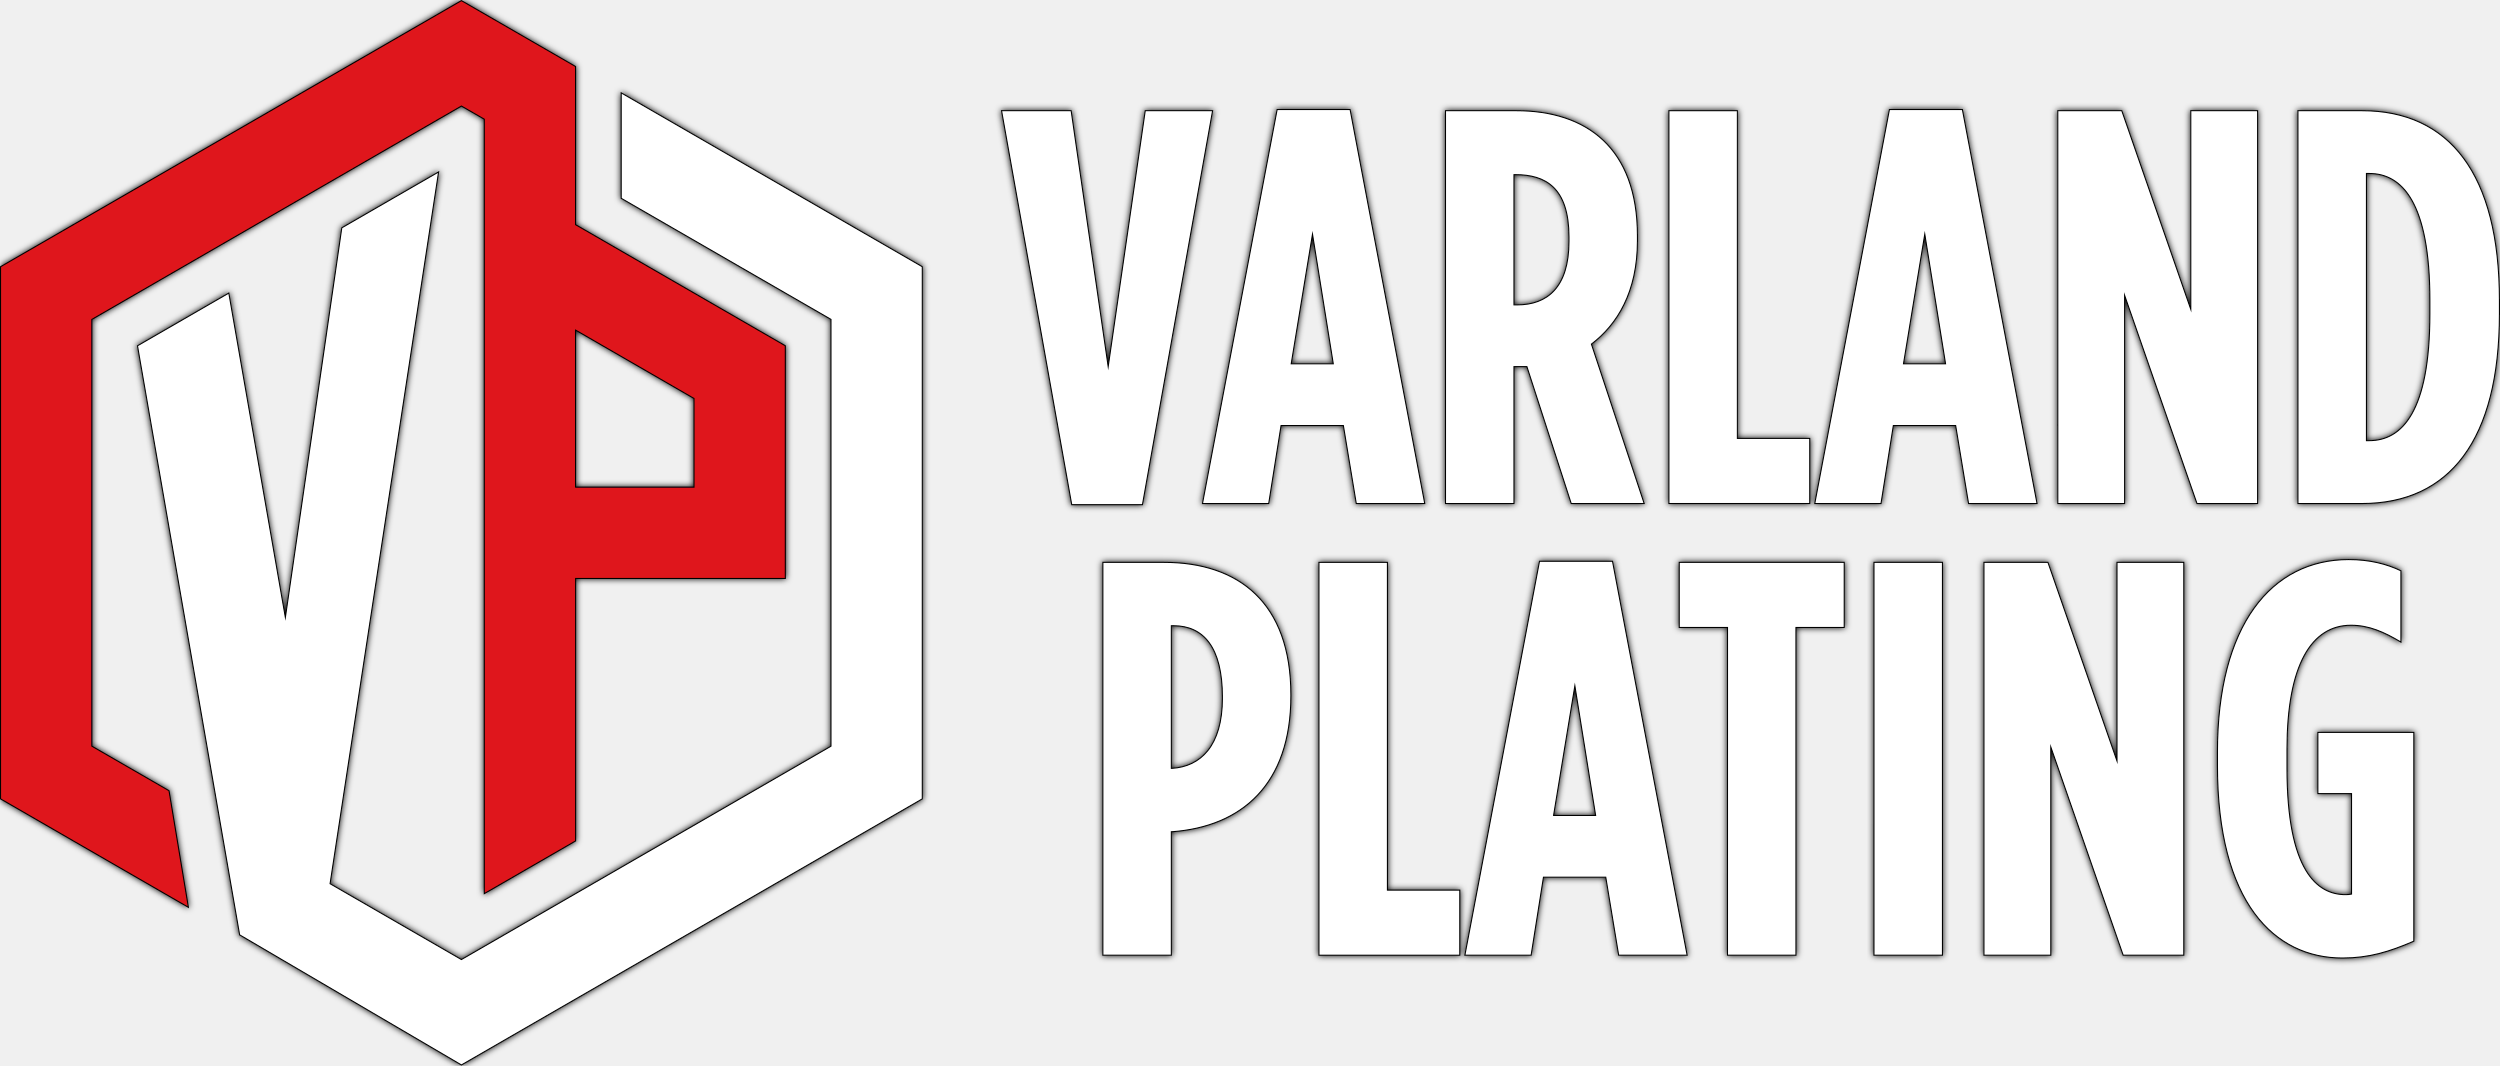
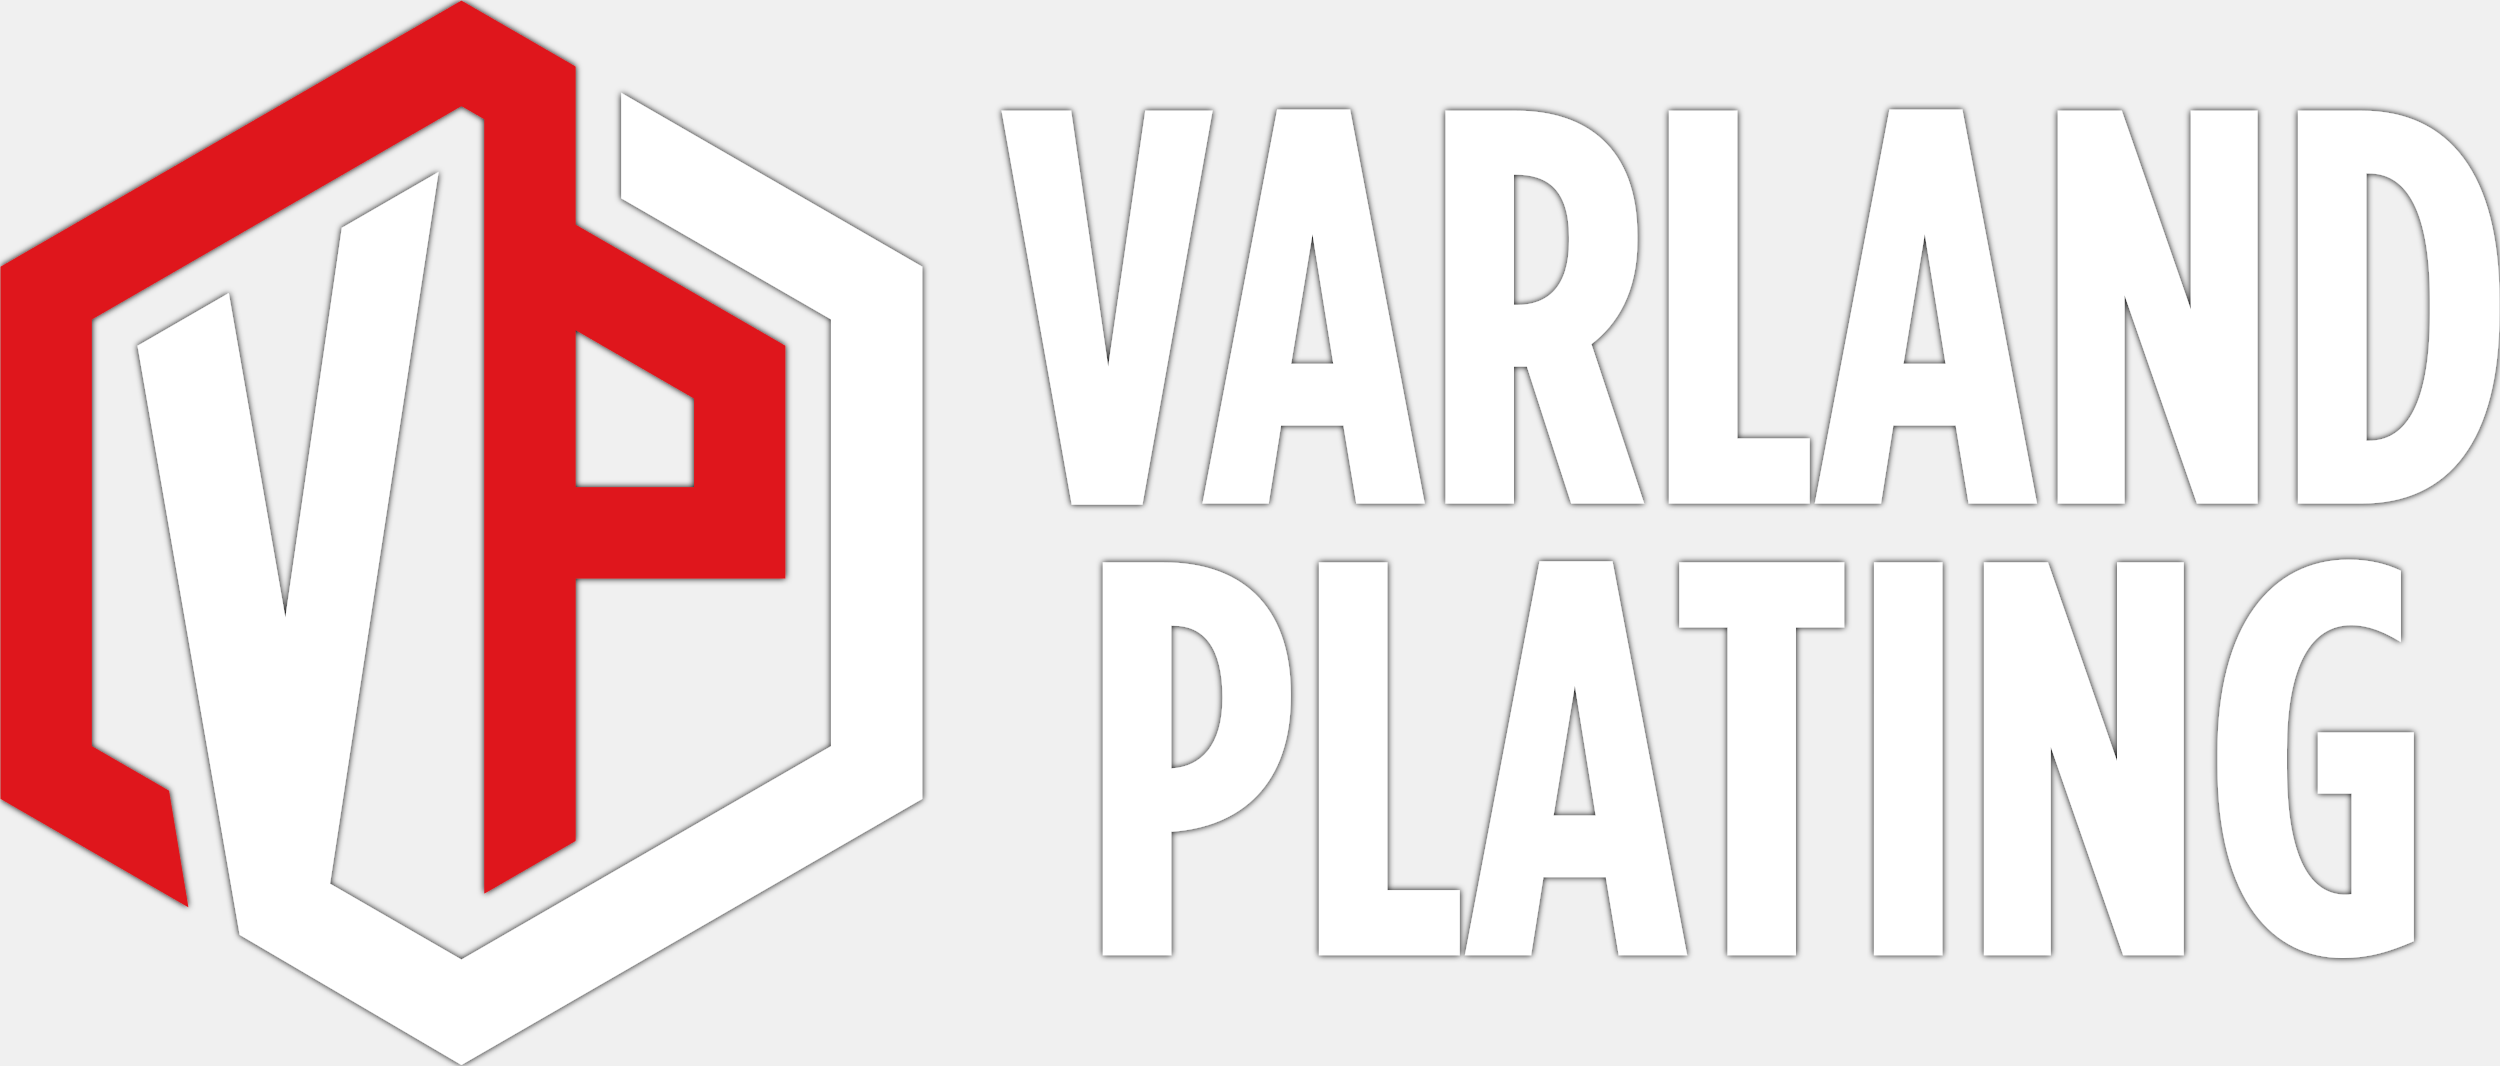
<svg xmlns="http://www.w3.org/2000/svg" viewBox="0 0 2348.84 1001.16">
  <defs>
    <filter id="shadow">
      <feDropShadow dx="0" dy="0" stdDeviation="3" />
    </filter>
    <style>
      .cls-1 {
        fill: #df151a;
        filter: url(#shadow);
-       }
-       .cls-1, .cls-2, .cls-3 {
-         stroke: #000;
-         stroke-miterlimit: 10;
      }
      .cls-2 {
        fill: #fff;
        filter: url(#shadow);
      }
      .cls-3 {
        fill: #fff;
        filter: url(#shadow);
      }
    </style>
  </defs>
  <g id="Layer_2" data-name="Layer 2">
    <g id="Horizontal">
      <g id="Black_Monotone" data-name="Black Monotone">
        <g id="Mark">
          <path id="P" class="cls-1" d="M540.75,211.08V62.49L433.51.58l-433,250v500L177,852.46,158.8,742.91,86.29,701.05V300.11L433.51,99.64,455,112V839.61l85.79-49.53V543.47H737.84V324.87Zm111.31,246.6H540.75V310.13L652.06,374.4Z" />
          <polygon id="V" class="cls-2" points="583.64 87.25 583.64 186.31 780.74 300.11 780.74 701.05 433.51 901.52 310.12 830.28 412.07 161.55 321.13 214.04 268.11 580.1 214.97 275.34 129.18 324.87 225.15 878.35 433.51 1000.58 866.52 750.58 866.52 250.58 583.64 87.25" />
        </g>
        <path class="cls-3" d="M941,104h65.38l34.8,240.44L1076,104h63.28l-65.91,370.15h-66.44Z" />
        <path class="cls-3" d="M1199.92,102.92h68.54l70.13,370.15h-64.33l-12.12-73.29h-58.53L1192,473.07h-62.22Zm52.73,238.86L1233.14,220l-20,121.8Z" />
        <path class="cls-3" d="M1358.1,104h66.44c65.91,0,113.89,34.8,113.89,117.58v4.75c0,48-19,78.56-43.23,97l49.56,149.74h-68.55l-41.65-128.65h-12.13V473.07H1358.1Zm67.49,182.44c28,0,48.51-16.35,48.51-59.59v-4.22c0-46.4-22.14-58.52-50.09-58.52h-1.58V286.42Z" />
        <path class="cls-3" d="M1568,104h64.33V411.91h68v61.16H1568Z" />
        <path class="cls-3" d="M1775.18,102.92h68.55l70.13,370.15h-64.33l-12.13-73.29h-58.53l-11.6,73.29h-62.22Zm52.73,238.86L1808.4,220l-20,121.8Z" />
        <path class="cls-3" d="M1933.37,104h60.11l64.85,186.65V104h62.75V473.07h-56.95l-68-195.62V473.07h-62.74Z" />
        <path class="cls-3" d="M2159,104h60.11c82.26,0,129.19,59.58,129.19,178.22v12.65c0,118.64-46.93,178.22-129.19,178.22H2159Zm67,310c30.58,0,56.95-26.89,56.95-119.17V282.2C2283,189.92,2256.59,163,2226,163h-2.64V414Z" />
        <path class="cls-3" d="M1036.19,528.36h57.48c70.13,0,119.16,38,119.16,124.44v1.06c0,83.31-46.4,122.85-111.78,127.6h-.53v116h-64.33Zm64.86,193.52c26.89-1.59,47.45-21.1,47.45-65.91v-1.06c0-46.93-17.92-67-45.87-67h-2.11V721.88Z" />
        <path class="cls-3" d="M1239.2,528.36h64.33V836.3h68v61.16H1239.2Z" />
        <path class="cls-3" d="M1446.42,527.31H1515l70.13,370.15h-64.33l-12.13-73.29h-58.53l-11.6,73.29h-62.22Zm52.73,238.86-19.51-121.81-20,121.81Z" />
        <path class="cls-3" d="M1623.06,589.53h-45.35V528.36h155v61.17h-45.35V897.46h-64.33Z" />
        <path class="cls-3" d="M1760.68,528.36H1825v369.1h-64.33Z" />
        <path class="cls-3" d="M1864,528.36h60.11L1989,715V528.36h62.75v369.1h-56.95l-68-195.62V897.46H1864Z" />
        <path class="cls-3" d="M2083.37,719.24V706.58c0-119.16,50.62-180.85,123.39-180.85,19.51,0,35.85,4.21,49,10.54v67c-15.82-9.49-30.06-15.82-46.93-15.82-36.91,0-60.11,36.91-60.11,116.53v17.93c0,96.49,28.47,118.63,54.83,118.63a26.2,26.2,0,0,0,5.8-.52V745.6h-31.63V688.13h90.16V884.28c-23.2,10-42.18,15.82-67,15.82C2136.63,900.1,2083.37,847.9,2083.37,719.24Z" />
      </g>
    </g>
  </g>
</svg>
